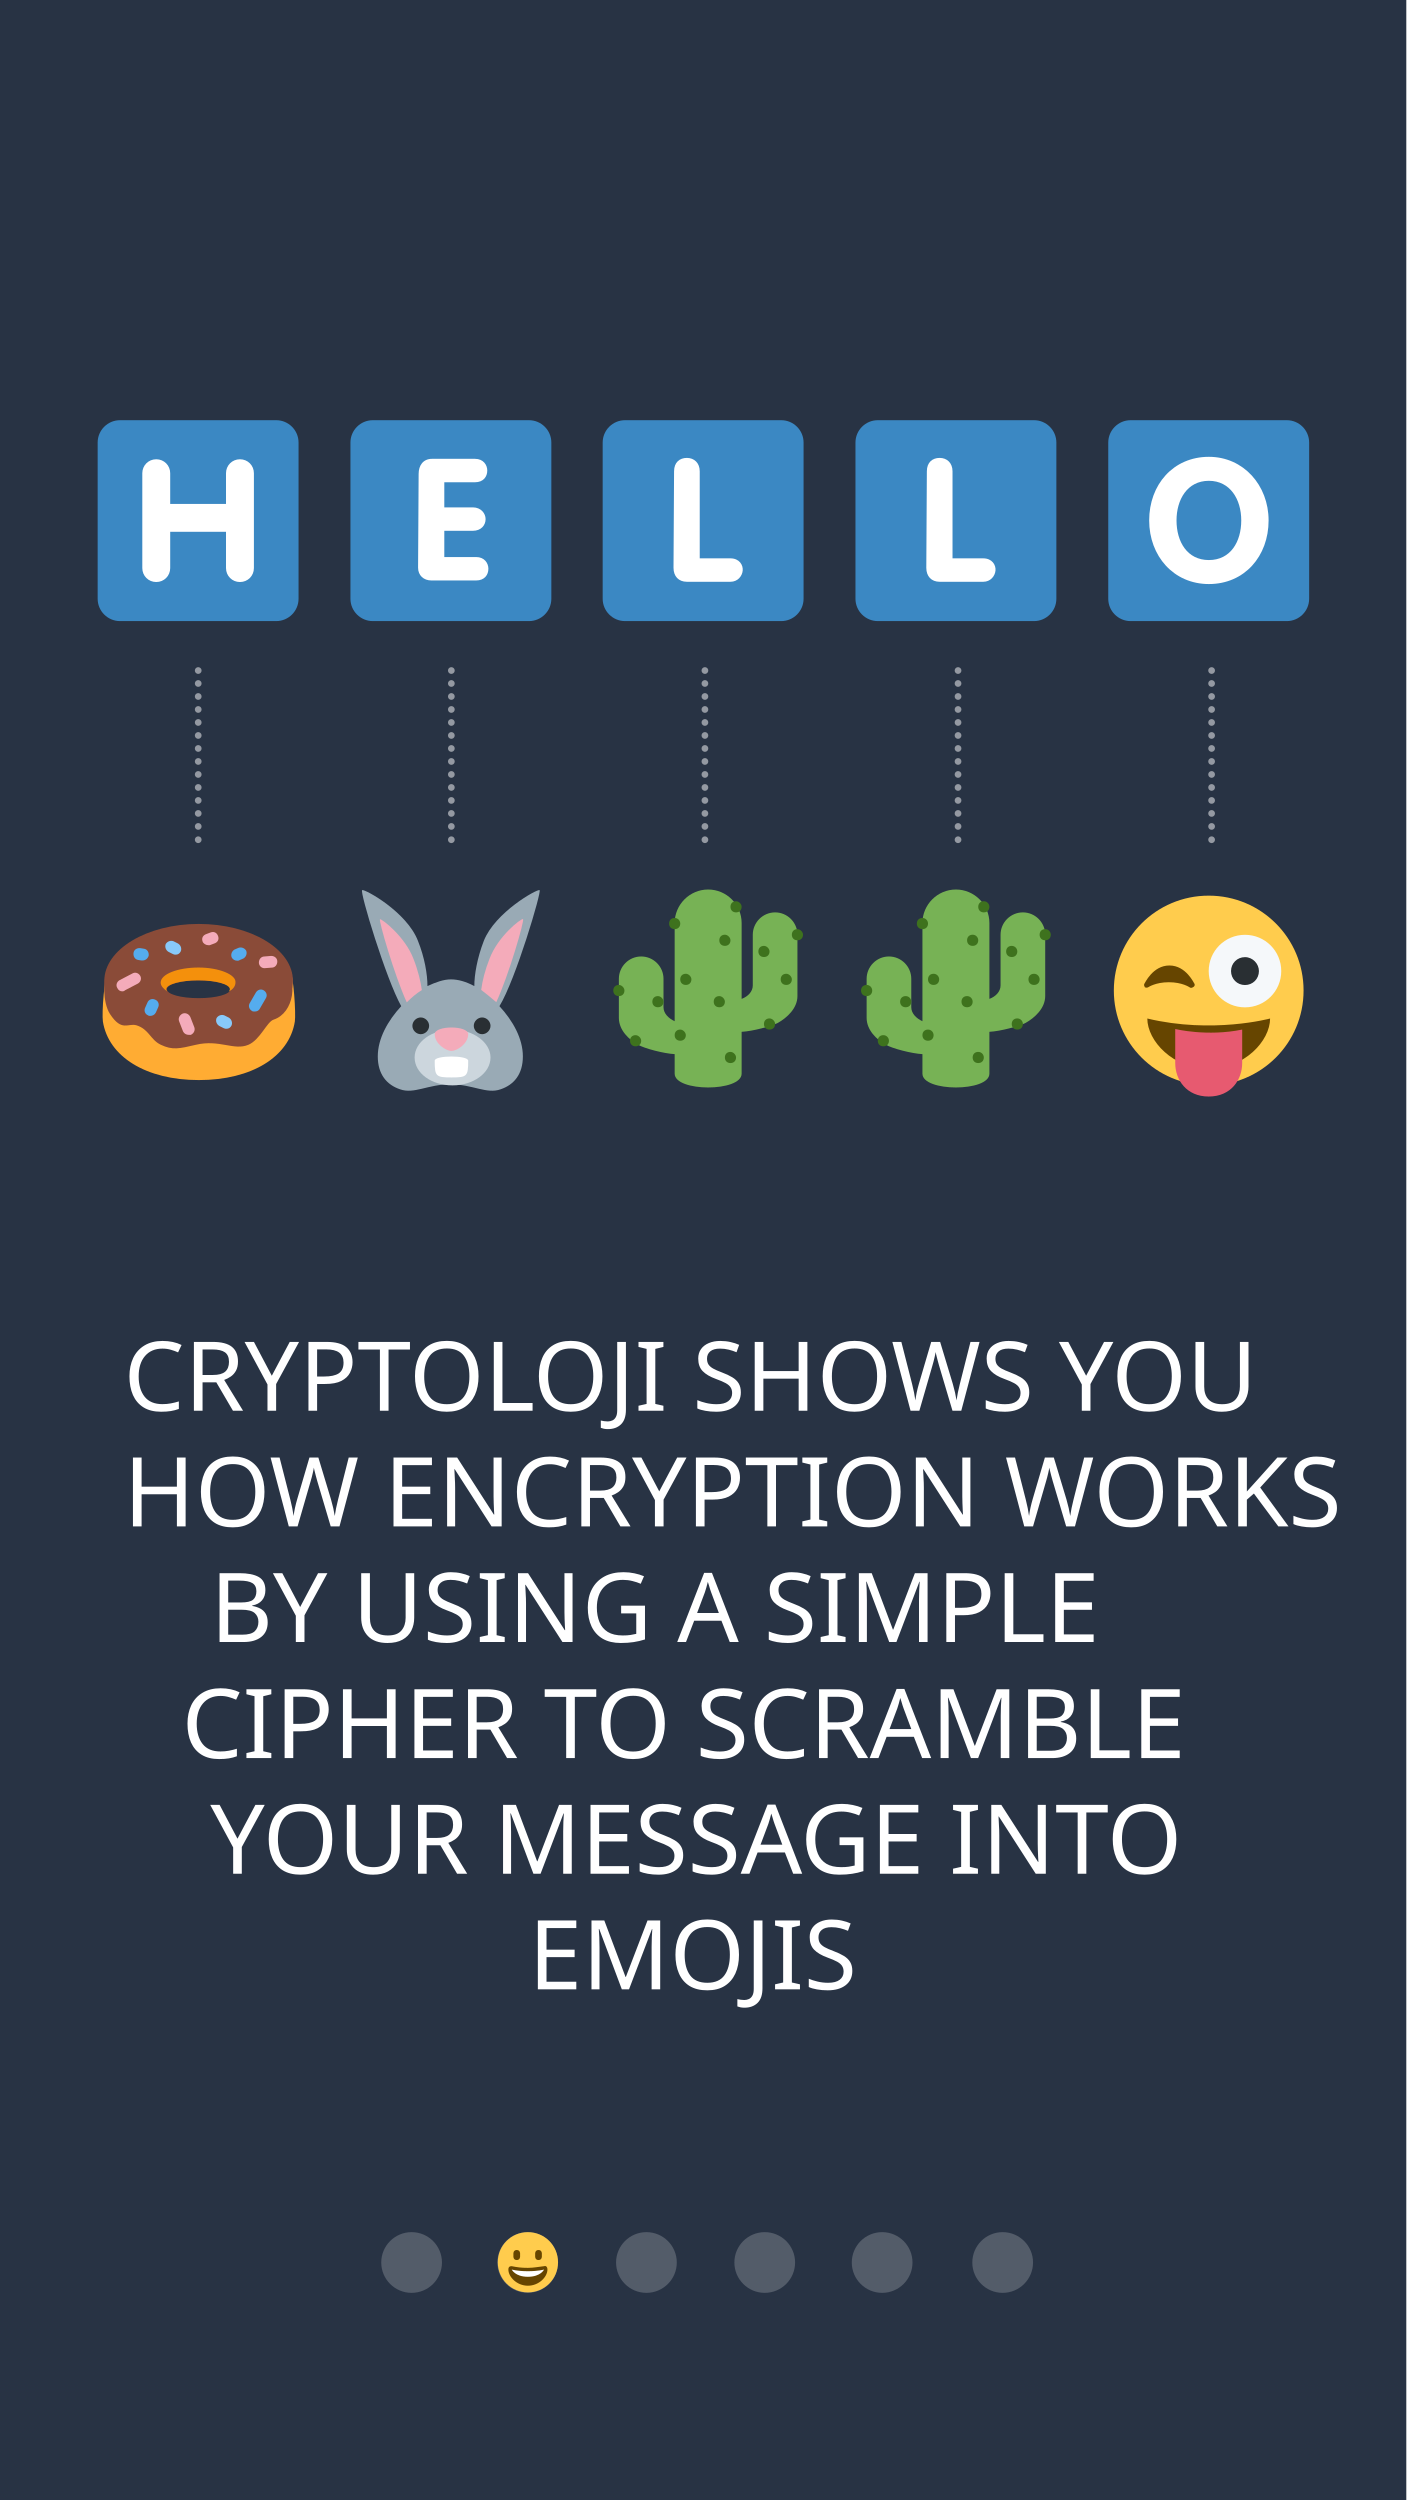
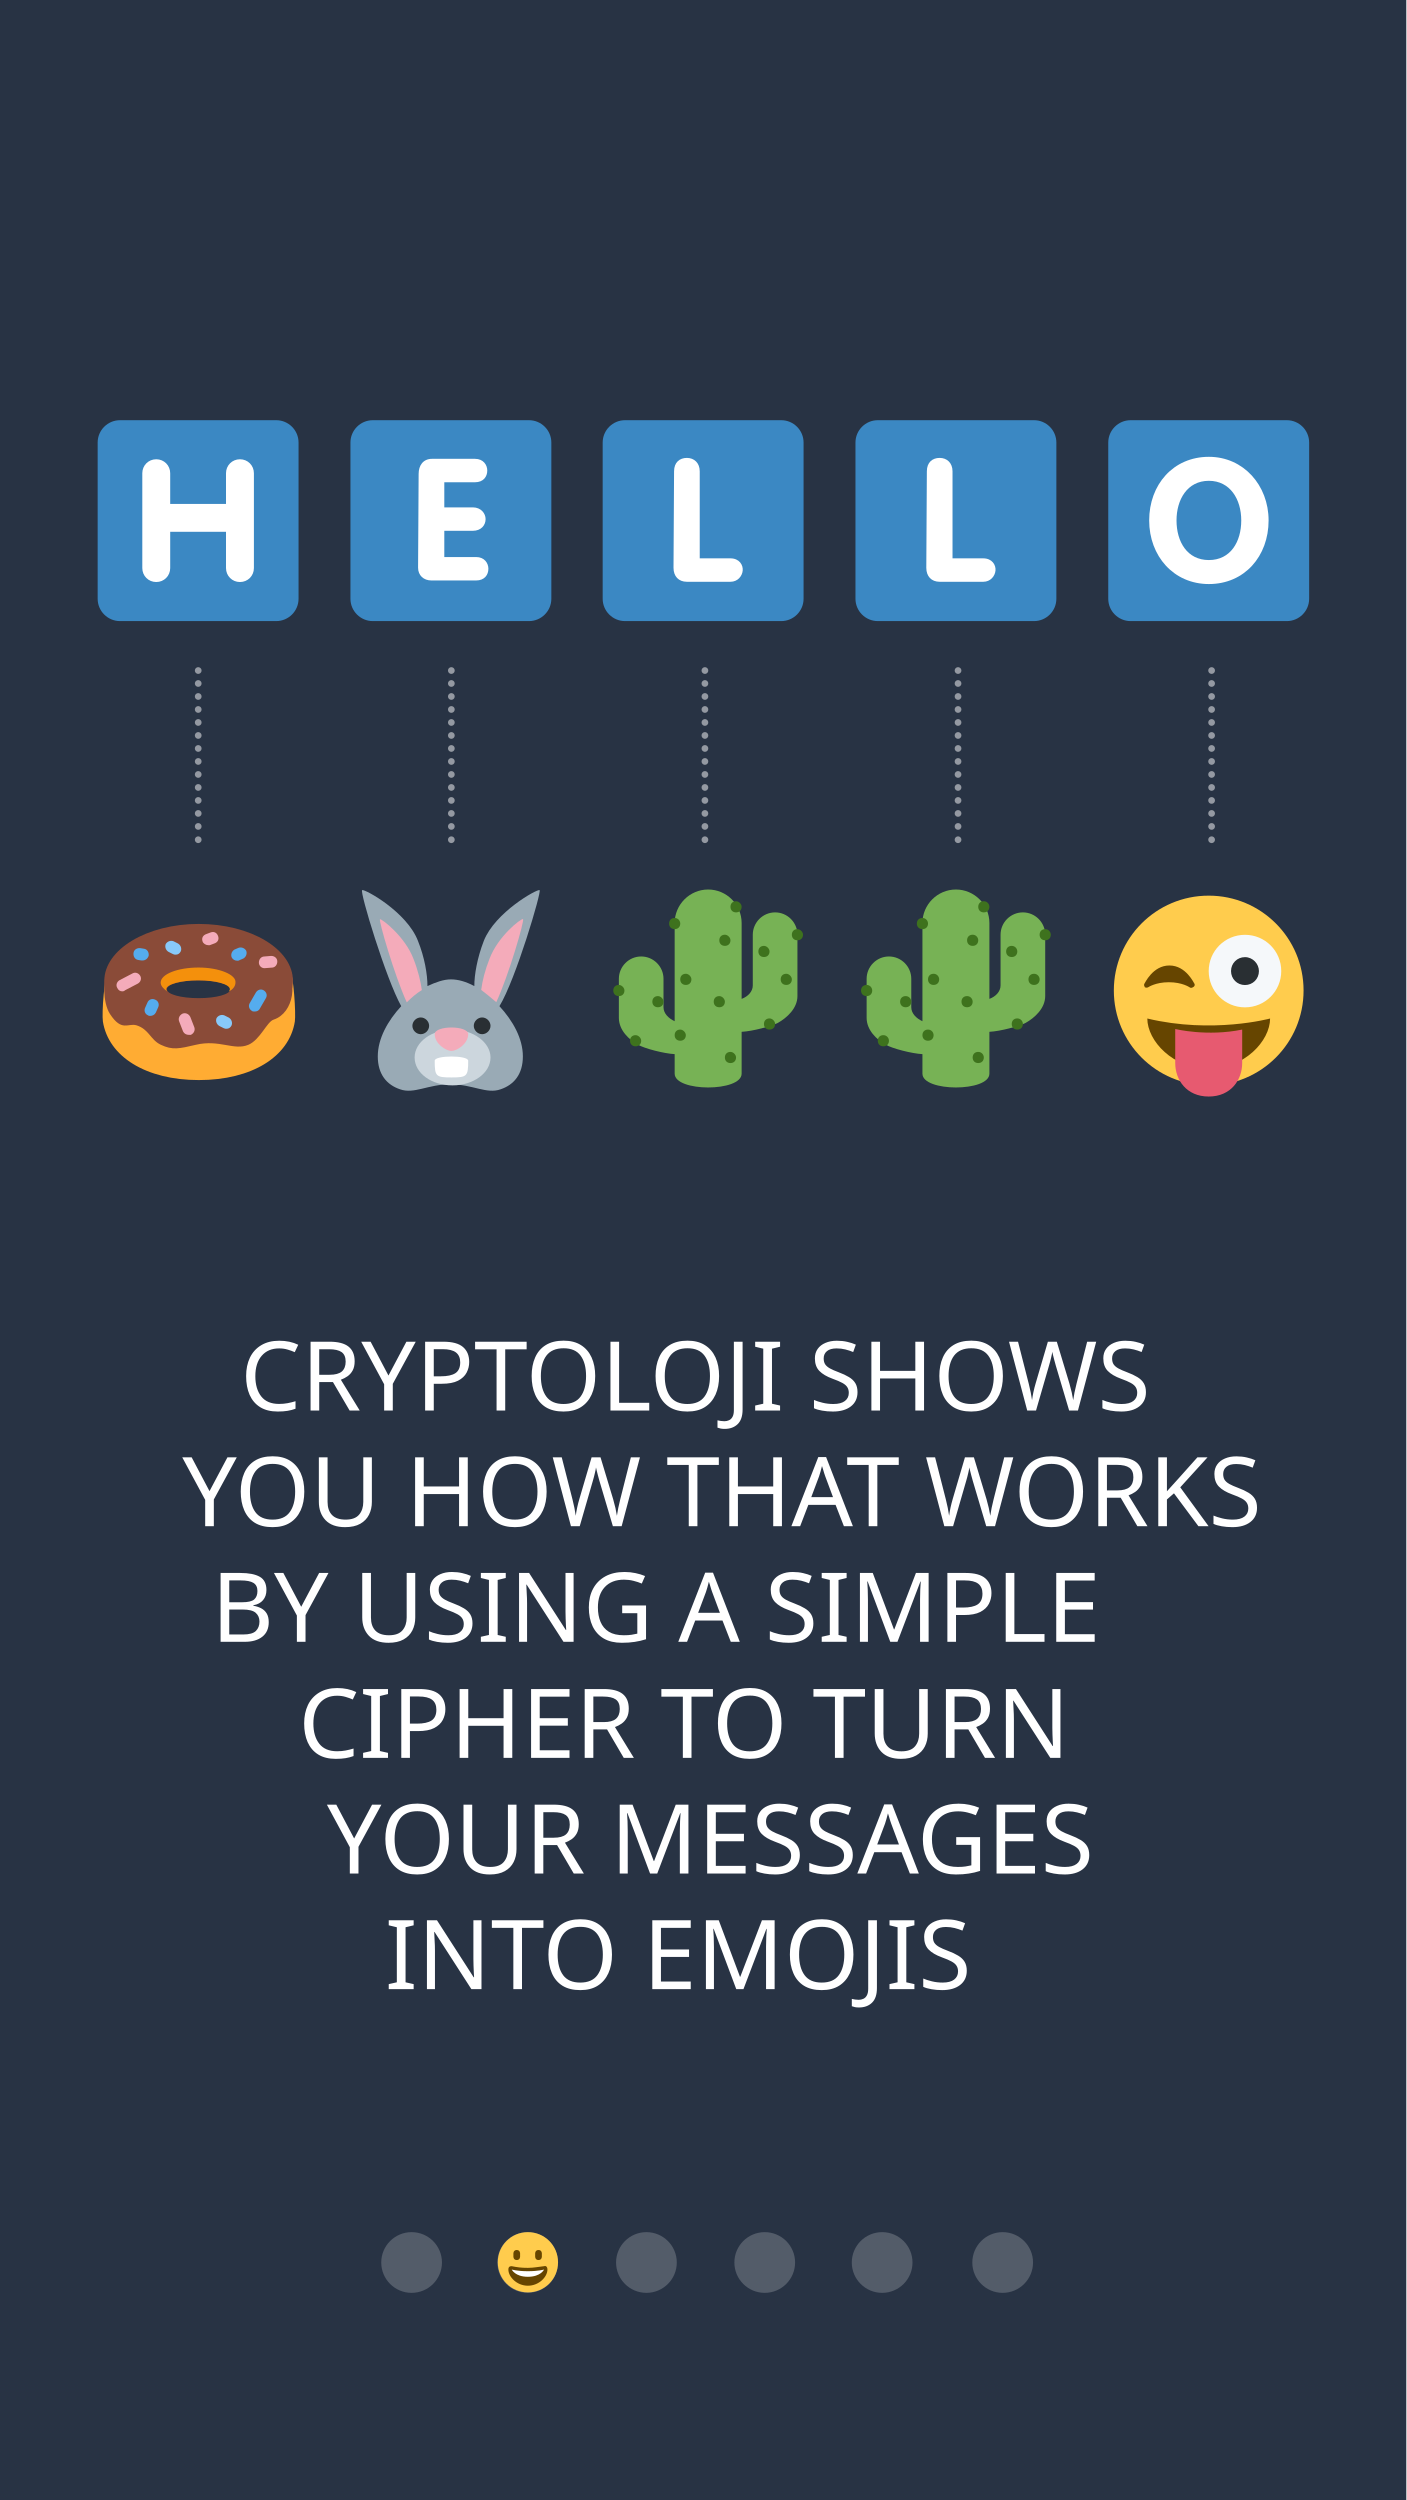
<svg xmlns="http://www.w3.org/2000/svg" version="1.1" id="Layer_1" x="0px" y="0px" viewBox="0 0 315 560" enable-background="new 0 0 315 560" xml:space="preserve">
  <polyline fill="#283344" points="0,560 0,0 315,0 315,560 " />
  <rect x="13.6" y="299.7" fill="none" width="287.4" height="162" />
-   <text transform="matrix(1 0 0 1 27.6878 316.0111)">
-     <tspan x="0" y="0" fill="#FFFFFF" font-family="'FiraMono-Medium'" font-size="21.6">CRYPTOLOJI SHOWS YOU </tspan>
-     <tspan x="0" y="25.9" fill="#FFFFFF" font-family="'FiraMono-Medium'" font-size="21.6">HOW ENCRYPTION WORKS </tspan>
-     <tspan x="19.4" y="51.8" fill="#FFFFFF" font-family="'FiraMono-Medium'" font-size="21.6">BY USING A SIMPLE </tspan>
-     <tspan x="13" y="77.8" fill="#FFFFFF" font-family="'FiraMono-Medium'" font-size="21.6">CIPHER TO SCRAMBLE </tspan>
-     <tspan x="19.4" y="103.7" fill="#FFFFFF" font-family="'FiraMono-Medium'" font-size="21.6">YOUR MESSAGE INTO </tspan>
-     <tspan x="90.7" y="129.6" fill="#FFFFFF" font-family="'FiraMono-Medium'" font-size="21.6">EMOJIS</tspan>
-   </text>
  <g id="back">
</g>
  <g id="notes">
</g>
  <g id="input">
</g>
  <g id="landing_pages">
</g>
  <g opacity="0.2">
    <circle fill="#FFFFFF" cx="118.2" cy="506.8" r="6.8" />
  </g>
  <g opacity="0.2">
    <circle fill="#FFFFFF" cx="92.2" cy="506.8" r="6.8" />
  </g>
  <g opacity="0.2">
    <circle fill="#FFFFFF" cx="144.8" cy="506.8" r="6.8" />
  </g>
  <g opacity="0.2">
    <circle fill="#FFFFFF" cx="171.3" cy="506.8" r="6.8" />
  </g>
  <g opacity="0.2">
    <circle fill="#FFFFFF" cx="197.6" cy="506.8" r="6.8" />
  </g>
  <g opacity="0.2">
    <circle fill="#FFFFFF" cx="224.6" cy="506.8" r="6.8" />
  </g>
  <g id="g10_110_" transform="matrix(1.25,0,0,-1.25,0,47.5)">
    <g id="g12_128_">
      <g id="g14_127_">
        <g id="g20_119_" transform="translate(36,19)">
-           <path id="path22_119_" fill="#FFCC4D" d="M64-386.4c0-3-2.4-5.4-5.4-5.4c-3,0-5.4,2.4-5.4,5.4s2.4,5.4,5.4,5.4      C61.6-381,64-383.4,64-386.4" />
+           <path id="path22_119_" fill="#FFCC4D" d="M64-386.4c0-3-2.4-5.4-5.4-5.4s-5.4,2.4-5.4,5.4s2.4,5.4,5.4,5.4S64-383.4,64-386.4" />
        </g>
        <g id="g24_109_" transform="translate(19,16)">
-           <path id="path26_109_" fill="#664500" d="M75.6-384.4c-1.2,0-1.9,0.1-2.9,0.3c-0.2,0-0.6,0-0.6-0.6c0-1.3,1.5-2.9,3.5-2.9      c2,0,3.5,1.6,3.5,2.9c0,0.6-0.4,0.7-0.6,0.6C77.5-384.2,76.7-384.4,75.6-384.4" />
+           <path id="path26_109_" fill="#664500" d="M75.6-384.4c-1.2,0-1.9,0.1-2.9,0.3c-0.2,0-0.6,0-0.6-0.6c0-1.3,1.5-2.9,3.5-2.9      s3.5,1.6,3.5,2.9c0,0.6-0.4,0.7-0.6,0.6C77.5-384.2,76.7-384.4,75.6-384.4" />
        </g>
        <g id="g28_79_" transform="translate(11,24)">
          <path id="path30_70_" fill="#664500" d="M81-389.8c0,0,0,0.6,0.6,0.6s0.6-0.6,0.6-0.6v-0.6c0,0,0-0.6-0.6-0.6s-0.6,0.6-0.6,0.6      V-389.8z" />
        </g>
        <g id="g32_56_" transform="translate(23,24)">
          <path id="path34_55_" fill="#664500" d="M72.9-389.8c0,0,0,0.6,0.6,0.6s0.6-0.6,0.6-0.6v-0.6c0,0,0-0.6-0.6-0.6      s-0.6,0.6-0.6,0.6V-389.8z" />
        </g>
        <g id="g36_50_" transform="translate(10,15)">
-           <path id="path38_50_" fill="#FFFFFF" d="M81.7-383.7c0,0,1-0.3,2.9-0.3c1.9,0,2.9,0.3,2.9,0.3s-0.6-1.3-2.9-1.3      S81.7-383.7,81.7-383.7" />
+           <path id="path38_50_" fill="#FFFFFF" d="M81.7-383.7c0,0,1-0.3,2.9-0.3s2.9,0.3,2.9,0.3s-0.6-1.3-2.9-1.3S81.7-383.7,81.7-383.7      " />
        </g>
      </g>
    </g>
  </g>
  <g>
    <g id="g10_119_" transform="matrix(1.25,0,0,-1.25,0,47.5)">
      <g id="g12_137_">
        <g>
          <g>
            <g>
              <g id="g14_137_">
                <g id="g20_129_" transform="translate(37,5)">
                  <path id="path22_129_" fill="#3B88C3" d="M61.8-74.3c0-2.2-1.8-4-4-4h-28c-2.2,0-4,1.8-4,4v28c0,2.2,1.8,4,4,4h28          c2.2,0,4-1.8,4-4V-74.3z" />
                </g>
                <g id="g24_119_" transform="translate(13.2192,27.3789)">
                  <path id="path26_119_" fill="#FFFFFF" d="M61.8-74.3c0,1.5,0.8,2.7,2.4,2.7h7.7c1.5,0,2.2-1.1,2.2-2.1          c0-1.1-0.7-2.1-2.2-2.1h-5.5v-4.5h5.1c1.5,0,2.3-1.1,2.3-2.1c0-1.1-0.8-2.1-2.3-2.1h-5.1v-4.7h5.7c1.5,0,2.2-1.1,2.2-2.1          c0-1.1-0.7-2.1-2.2-2.1h-8c-1.4,0-2.4,0.9-2.4,2.3L61.8-74.3L61.8-74.3L61.8-74.3z" />
                </g>
              </g>
            </g>
          </g>
        </g>
      </g>
    </g>
  </g>
  <g>
    <g id="g10_118_" transform="matrix(1.25,0,0,-1.25,0,47.5)">
      <g id="g12_136_">
        <g>
          <g>
            <g>
              <g id="g14_136_">
                <g id="g20_128_" transform="translate(37,5)">
                  <path id="path22_128_" fill="#3B88C3" d="M16.5-74.3c0-2.2-1.8-4-4-4h-28c-2.2,0-4,1.8-4,4v28c0,2.2,1.8,4,4,4h28          c2.2,0,4-1.8,4-4V-74.3z" />
                </g>
                <g id="g24_118_" transform="translate(26.5,30)">
                  <path id="path26_118_" fill="#FFFFFF" d="M16.5-74.3c-1.4,0-2.5-1.1-2.5-2.5v-5.5H4v5.5c0,1.4-1.1,2.5-2.5,2.5          S-1-75.4-1-76.8v-17c0-1.4,1.1-2.5,2.5-2.5S4-95.2,4-93.8v6.5h10v-6.5c0-1.4,1.1-2.5,2.5-2.5s2.5,1.1,2.5,2.5v17          C19-75.4,17.9-74.3,16.5-74.3" />
                </g>
              </g>
            </g>
          </g>
        </g>
      </g>
    </g>
  </g>
  <g>
    <g id="g10_117_" transform="matrix(1.25,0,0,-1.25,0,47.5)">
      <g id="g12_135_">
        <g>
          <g>
            <g>
              <g id="g14_135_">
                <g id="g20_127_" transform="translate(37,5)">
                  <path id="path22_127_" fill="#3B88C3" d="M107-74.3c0-2.2-1.8-4-4-4H75c-2.2,0-4,1.8-4,4v28c0,2.2,1.8,4,4,4h28          c2.2,0,4-1.8,4-4V-74.3z" />
                </g>
                <g id="g24_117_" transform="translate(13.7925,27.8438)">
-                   <path id="path26_117_" fill="#FFFFFF" d="M107-74.3c0,1.6,1,2.4,2.3,2.4c1.3,0,2.3-0.9,2.3-2.4v-15.6h5.5          c1.6,0,2.3-1.2,2.2-2.2c-0.1-1-0.9-2-2.2-2h-7.8c-1.5,0-2.4,1-2.4,2.5L107-74.3L107-74.3z" />
+                   <path id="path26_117_" fill="#FFFFFF" d="M107-74.3c0,1.6,1,2.4,2.3,2.4s2.3-0.9,2.3-2.4v-15.6h5.5c1.6,0,2.3-1.2,2.2-2.2          c-0.1-1-0.9-2-2.2-2h-7.8c-1.5,0-2.4,1-2.4,2.5L107-74.3L107-74.3z" />
                </g>
              </g>
            </g>
          </g>
        </g>
      </g>
    </g>
  </g>
  <g>
    <g id="g10_116_" transform="matrix(1.25,0,0,-1.25,0,47.5)">
      <g id="g12_134_">
        <g>
          <g>
            <g>
              <g id="g14_134_">
                <g id="g20_126_" transform="translate(37,5)">
                  <path id="path22_126_" fill="#3B88C3" d="M152.3-74.3c0-2.2-1.8-4-4-4h-28c-2.2,0-4,1.8-4,4v28c0,2.2,1.8,4,4,4h28          c2.2,0,4-1.8,4-4V-74.3z" />
                </g>
                <g id="g24_116_" transform="translate(13.7925,27.8438)">
-                   <path id="path26_116_" fill="#FFFFFF" d="M152.3-74.3c0,1.6,1,2.4,2.3,2.4c1.3,0,2.3-0.9,2.3-2.4v-15.6h5.5          c1.6,0,2.3-1.2,2.2-2.2c-0.1-1-0.9-2-2.2-2h-7.8c-1.5,0-2.4,1-2.4,2.5L152.3-74.3L152.3-74.3z" />
+                   <path id="path26_116_" fill="#FFFFFF" d="M152.3-74.3c0,1.6,1,2.4,2.3,2.4s2.3-0.9,2.3-2.4v-15.6h5.5c1.6,0,2.3-1.2,2.2-2.2          s-0.9-2-2.2-2h-7.8c-1.5,0-2.4,1-2.4,2.5L152.3-74.3L152.3-74.3z" />
                </g>
              </g>
            </g>
          </g>
        </g>
      </g>
    </g>
  </g>
  <g>
    <g id="g10_1_" transform="matrix(1.25,0,0,-1.25,0,47.5)">
      <g id="g12_1_">
        <g>
          <g>
            <g>
              <g id="g14_1_">
                <g id="g20_1_" transform="translate(37,5)">
                  <path id="path22_1_" fill="#3B88C3" d="M197.6-74.3c0-2.2-1.8-4-4-4h-28c-2.2,0-4,1.8-4,4v28c0,2.2,1.8,4,4,4h28          c2.2,0,4-1.8,4-4V-74.3z" />
                </g>
                <g id="g24_1_" transform="translate(24.832,19.0381)">
                  <path id="path26_1_" fill="#FFFFFF" d="M197.6-74.3c0,3.8-2,7.1-5.8,7.1c-3.9,0-5.8-3.4-5.8-7.1c0-3.8,1.9-7.1,5.8-7.1          C195.7-81.4,197.6-78.1,197.6-74.3 M181.1-74.3c0,6.4,4.3,11.4,10.7,11.4c6.2,0,10.7-5.1,10.7-11.4          c0-6.4-4.3-11.4-10.7-11.4C185.5-85.7,181.1-80.7,181.1-74.3" />
                </g>
              </g>
            </g>
          </g>
        </g>
      </g>
    </g>
  </g>
  <g opacity="0.5">
    <g>
      <line fill="none" stroke="#FFFFFF" stroke-width="1.5" stroke-linecap="round" stroke-miterlimit="10" x1="44.4" y1="150.2" x2="44.4" y2="150.2" />
      <line fill="none" stroke="#FFFFFF" stroke-width="1.5" stroke-linecap="round" stroke-miterlimit="10" stroke-dasharray="0,2.911" x1="44.4" y1="153.1" x2="44.4" y2="186.6" />
      <line fill="none" stroke="#FFFFFF" stroke-width="1.5" stroke-linecap="round" stroke-miterlimit="10" x1="44.4" y1="188.1" x2="44.4" y2="188.1" />
    </g>
  </g>
  <g opacity="0.5">
    <g>
      <line fill="none" stroke="#FFFFFF" stroke-width="1.5" stroke-linecap="round" stroke-miterlimit="10" x1="101.1" y1="150.2" x2="101.1" y2="150.2" />
      <line fill="none" stroke="#FFFFFF" stroke-width="1.5" stroke-linecap="round" stroke-miterlimit="10" stroke-dasharray="0,2.911" x1="101.1" y1="153.1" x2="101.1" y2="186.6" />
      <line fill="none" stroke="#FFFFFF" stroke-width="1.5" stroke-linecap="round" stroke-miterlimit="10" x1="101.1" y1="188.1" x2="101.1" y2="188.1" />
    </g>
  </g>
  <g opacity="0.5">
    <g>
      <line fill="none" stroke="#FFFFFF" stroke-width="1.5" stroke-linecap="round" stroke-miterlimit="10" x1="157.9" y1="150.2" x2="157.9" y2="150.2" />
      <line fill="none" stroke="#FFFFFF" stroke-width="1.5" stroke-linecap="round" stroke-miterlimit="10" stroke-dasharray="0,2.911" x1="157.9" y1="153.1" x2="157.9" y2="186.6" />
      <line fill="none" stroke="#FFFFFF" stroke-width="1.5" stroke-linecap="round" stroke-miterlimit="10" x1="157.9" y1="188.1" x2="157.9" y2="188.1" />
    </g>
  </g>
  <g opacity="0.5">
    <g>
      <line fill="none" stroke="#FFFFFF" stroke-width="1.5" stroke-linecap="round" stroke-miterlimit="10" x1="214.6" y1="150.2" x2="214.6" y2="150.2" />
      <line fill="none" stroke="#FFFFFF" stroke-width="1.5" stroke-linecap="round" stroke-miterlimit="10" stroke-dasharray="0,2.911" x1="214.6" y1="153.1" x2="214.6" y2="186.6" />
      <line fill="none" stroke="#FFFFFF" stroke-width="1.5" stroke-linecap="round" stroke-miterlimit="10" x1="214.6" y1="188.1" x2="214.6" y2="188.1" />
    </g>
  </g>
  <g opacity="0.5">
    <g>
      <line fill="none" stroke="#FFFFFF" stroke-width="1.5" stroke-linecap="round" stroke-miterlimit="10" x1="271.4" y1="150.2" x2="271.4" y2="150.2" />
      <line fill="none" stroke="#FFFFFF" stroke-width="1.5" stroke-linecap="round" stroke-miterlimit="10" stroke-dasharray="0,2.911" x1="271.4" y1="153.1" x2="271.4" y2="186.6" />
      <line fill="none" stroke="#FFFFFF" stroke-width="1.5" stroke-linecap="round" stroke-miterlimit="10" x1="271.4" y1="188.1" x2="271.4" y2="188.1" />
    </g>
  </g>
  <g id="g10_121_" transform="matrix(1.25,0,0,-1.25,0,47.5)">
    <g id="g12_139_">
      <g>
        <g>
          <g>
            <g id="g14_139_">
              <g id="g20_131_" transform="translate(36.3369,13.4512)">
                <path id="path22_131_" fill="#FFAC33" d="M16.5-158.5c-1-6.3-7.7-10.5-17.2-10.5s-16.2,4.2-17.2,10.5         c-0.2,1.5,0.2,8.1,1.1,9.4c2.6,3.7,3.5-10.4,16.2-10.4c13.8,0,13.6,14,16.2,10.4C16.3-150.4,16.7-157.1,16.5-158.5" />
              </g>
              <g id="g24_121_" transform="translate(19.0923,17.6309)">
-                 <path id="path26_121_" fill="#8A4B38" d="M16.5-158.5c-3.2,0-5.7,0.7-5.7,1.6c0,0.9,2.6,1.6,5.7,1.6c3.2,0,5.7-0.7,5.7-1.6         C22.2-157.8,19.7-158.5,16.5-158.5 M16.5-145.2c-9.3,0-16.9-4.6-16.9-10.2c0-5.7,7.6-10.2,16.9-10.2s16.9,4.6,16.9,10.2         C33.4-149.7,25.8-145.2,16.5-145.2" />
+                 <path id="path26_121_" fill="#8A4B38" d="M16.5-158.5c-3.2,0-5.7,0.7-5.7,1.6c0,0.9,2.6,1.6,5.7,1.6c3.2,0,5.7-0.7,5.7-1.6         S19.7-158.5,16.5-158.5 M16.5-145.2c-9.3,0-16.9-4.6-16.9-10.2c0-5.7,7.6-10.2,16.9-10.2s16.9,4.6,16.9,10.2         C33.4-149.7,25.8-145.2,16.5-145.2" />
              </g>
              <g id="g28_3_" transform="translate(2.7197,22.3774)">
                <path id="path30_3_" fill="#8A4B38" d="M16.5-158.5c-0.7-1-0.9-5.5,0.5-7.6c2.1-3.2,3.2-1.6,4.7-2c2.3-0.7,2.5-2.6,4.4-3.5         c2.1-1,3.3-0.7,6.3,0c4.2,1,6.8-1.1,9.4,0c2.1,0.9,3.3,4.1,4.5,4.5c3.7,1.2,4.5,7.1,1.7,9.5c-0.9-1.8-5.1-8.4-7.9-8.7         c-2.7-0.3-11-1-14.5,0.8s-7,4-7.4,4.6C17.7-160.3,16.5-158.5,16.5-158.5" />
              </g>
              <g id="g32_1_" transform="translate(19.0923,23.1177)">
                <path id="path34_1_" fill="#F4900C" d="M16.5-158.5c-3.8,0-6.8-1.2-6.8-2.7c0-0.6,0.5-1.1,1.2-1.6c-0.1,0.1-0.2,0.3-0.2,0.4         c0,0.9,2.6,1.6,5.7,1.6c3.2,0,5.7-0.7,5.7-1.6c0-0.1-0.1-0.3-0.2-0.4c0.8,0.4,1.2,1,1.2,1.6         C23.3-159.8,20.2-158.5,16.5-158.5" />
              </g>
              <g id="g36_1_" transform="translate(5.4199,18.8496)">
-                 <path id="path38_1_" fill="#F4ABBA" d="M16.5-158.5c-0.4,0-0.7,0.2-0.9,0.6c-0.3,0.5-0.1,1.1,0.4,1.4l2.3,1.2         c0.5,0.3,1.1,0.1,1.4-0.4c0.3-0.5,0.1-1.1-0.4-1.4l-2.3-1.2C16.8-158.5,16.6-158.5,16.5-158.5" />
+                 <path id="path38_1_" fill="#F4ABBA" d="M16.5-158.5c-0.4,0-0.7,0.2-0.9,0.6c-0.3,0.5-0.1,1.1,0.4,1.4l2.3,1.2         c0.5,0.3,1.1,0.1,1.4-0.4s0.1-1.1-0.4-1.4l-2.3-1.2C16.8-158.5,16.6-158.5,16.5-158.5" />
              </g>
              <g id="g40_7_" transform="translate(17.3071,11.0557)">
                <path id="path42_7_" fill="#F4ABBA" d="M16.5-158.5c-0.4,0-0.8,0.2-1,0.6l-0.7,1.8c-0.2,0.5,0,1.1,0.6,1.4         c0.5,0.2,1.1,0,1.4-0.6l0.7-1.8c0.2-0.5,0-1.1-0.6-1.4C16.8-158.5,16.6-158.5,16.5-158.5" />
              </g>
              <g id="g44_7_" transform="translate(29.1514,15.2363)">
-                 <path id="path46_7_" fill="#55ACEE" d="M16.5-158.5c-0.2,0-0.4,0-0.5,0.1c-0.5,0.3-0.7,0.9-0.4,1.4l1.1,1.9         c0.3,0.5,0.9,0.7,1.4,0.4c0.5-0.3,0.7-0.9,0.4-1.4l-1.1-1.9C17.2-158.4,16.8-158.5,16.5-158.5" />
+                 <path id="path46_7_" fill="#55ACEE" d="M16.5-158.5c-0.2,0-0.4,0-0.5,0.1c-0.5,0.3-0.7,0.9-0.4,1.4l1.1,1.9         c0.3,0.5,0.9,0.7,1.4,0.4s0.7-0.9,0.4-1.4l-1.1-1.9C17.2-158.4,16.8-158.5,16.5-158.5" />
              </g>
              <g id="g48_7_" transform="translate(30.8926,23)">
                <path id="path50_7_" fill="#F4ABBA" d="M16.5-158.5c-0.6,0-1,0.5-1,1c0,0.6,0.4,1.1,1,1.1l1.2,0.1c0.6,0,1.1-0.4,1.1-1         s-0.4-1.1-1-1.1L16.5-158.5L16.5-158.5z" />
              </g>
              <g id="g52_7_" transform="translate(20.792,27.1235)">
                <path id="path54_7_" fill="#F4ABBA" d="M16.5-158.5c-0.4,0-0.9,0.3-1,0.7c-0.2,0.6,0.1,1.1,0.7,1.3l0.8,0.3         c0.6,0.2,1.1-0.1,1.3-0.7c0.2-0.6-0.1-1.1-0.7-1.3l-0.8-0.3C16.7-158.5,16.6-158.5,16.5-158.5" />
              </g>
              <g id="g56_6_" transform="translate(14.9976,25.4258)">
                <path id="path58_6_" fill="#88C9F9" d="M16.5-158.5c-0.2,0-0.3,0-0.5,0.1l-0.8,0.4c-0.5,0.3-0.7,0.9-0.5,1.4         c0.3,0.5,0.9,0.7,1.4,0.5l0.8-0.4c0.5-0.3,0.7-0.9,0.5-1.4C17.2-158.3,16.9-158.5,16.5-158.5" />
              </g>
              <g id="g60_17_" transform="translate(24.0996,12.1465)">
                <path id="path62_7_" fill="#88C9F9" d="M16.5-158.5c-0.2,0-0.3,0-0.5,0.1l-0.8,0.4c-0.5,0.3-0.7,0.9-0.5,1.4         c0.3,0.5,0.9,0.7,1.4,0.5l0.8-0.4c0.5-0.3,0.7-0.9,0.5-1.4C17.2-158.3,16.9-158.5,16.5-158.5" />
              </g>
              <g id="g64_9_" transform="translate(10.4263,14.4521)">
                <path id="path66_9_" fill="#55ACEE" d="M16.5-158.5c-0.1,0-0.3,0-0.4,0.1c-0.5,0.2-0.8,0.8-0.5,1.4l0.4,0.9         c0.2,0.5,0.8,0.8,1.4,0.5c0.5-0.2,0.8-0.8,0.5-1.4l-0.4-0.9C17.3-158.3,16.9-158.5,16.5-158.5" />
              </g>
              <g id="g68_9_" transform="translate(26.0176,24.3369)">
                <path id="path70_9_" fill="#55ACEE" d="M16.5-158.5c-0.4,0-0.8,0.2-1,0.6c-0.2,0.5,0,1.1,0.5,1.4l0.7,0.3         c0.5,0.2,1.1,0,1.4-0.5c0.2-0.5,0-1.1-0.5-1.4l-0.7-0.3C16.8-158.5,16.6-158.5,16.5-158.5" />
              </g>
              <g id="g72_9_" transform="translate(9.0347,24.3804)">
                <path id="path74_9_" fill="#55ACEE" d="M16.5-158.5c-0.1,0-0.2,0-0.2,0l-0.6,0.1c-0.6,0.1-0.9,0.7-0.8,1.3s0.7,0.9,1.3,0.8         l0.6-0.1c0.6-0.1,0.9-0.7,0.8-1.3C17.4-158.2,17-158.5,16.5-158.5" />
              </g>
            </g>
          </g>
        </g>
      </g>
    </g>
  </g>
  <g id="g10_60_" transform="matrix(1.25,0,0,-1.25,0,47.5)">
    <g id="g12_82_">
      <g>
        <g>
          <g>
            <g id="g14_83_">
              <g id="g20_73_" transform="translate(31,33)">
-                 <path id="path22_73_" fill="#77B255" d="M107.9-158.5c-2.2,0-4-1.8-4-4v-9.1c0-1.1-0.9-2-2-2.4v13.6c0,3.3-2.7,6-6,6         c-3.3,0-6-2.7-6-6V-178c-1.1,0.5-2,1.4-2,2.5v5.1c0,2.2-1.8,4-4,4c-2.2,0-4-1.8-4-4v-7c0-2.2,1.8-3.9,3.4-4.8         c1.2-0.7,4.7-1.6,6.6-1.7v-3.5c0-3.3,12-3.3,12,0v7.5c2,0.1,5.3,1,6.5,1.6c1.6,0.9,3.5,2.6,3.5,4.8v11         C111.9-160.3,110.1-158.5,107.9-158.5" />
+                 <path id="path22_73_" fill="#77B255" d="M107.9-158.5c-2.2,0-4-1.8-4-4v-9.1c0-1.1-0.9-2-2-2.4v13.6c0,3.3-2.7,6-6,6         s-6-2.7-6-6V-178c-1.1,0.5-2,1.4-2,2.5v5.1c0,2.2-1.8,4-4,4s-4-1.8-4-4v-7c0-2.2,1.8-3.9,3.4-4.8c1.2-0.7,4.7-1.6,6.6-1.7         v-3.5c0-3.3,12-3.3,12,0v7.5c2,0.1,5.3,1,6.5,1.6c1.6,0.9,3.5,2.6,3.5,4.8v11C111.9-160.3,110.1-158.5,107.9-158.5" />
              </g>
              <g id="g24_60_" transform="translate(14,31)">
                <path id="path26_60_" fill="#3E721D" d="M107.9-158.5c0-0.6-0.4-1-1-1s-1,0.4-1,1s0.4,1,1,1S107.9-158,107.9-158.5" />
              </g>
              <g id="g28_70_" transform="translate(25,34)">
                <path id="path30_58_" fill="#3E721D" d="M107.9-158.5c0-0.6-0.4-1-1-1s-1,0.4-1,1s0.4,1,1,1         C107.4-157.5,107.9-158,107.9-158.5" />
              </g>
              <g id="g32_45_" transform="translate(23,28)">
                <path id="path34_44_" fill="#3E721D" d="M107.9-158.5c0-0.6-0.4-1-1-1s-1,0.4-1,1s0.4,1,1,1         C107.4-157.5,107.9-158,107.9-158.5" />
              </g>
              <g id="g36_40_" transform="translate(16,21)">
                <path id="path38_40_" fill="#3E721D" d="M107.9-158.5c0-0.6-0.4-1-1-1s-1,0.4-1,1s0.4,1,1,1         C107.4-157.5,107.9-158,107.9-158.5" />
              </g>
              <g id="g40_40_" transform="translate(22,17)">
                <path id="path42_39_" fill="#3E721D" d="M107.9-158.5c0-0.6-0.4-1-1-1s-1,0.4-1,1s0.4,1,1,1         C107.4-157.5,107.9-158,107.9-158.5" />
              </g>
              <g id="g44_29_" transform="translate(15,11)">
-                 <path id="path46_29_" fill="#3E721D" d="M107.9-158.5c0-0.6-0.4-1-1-1c-0.6,0-1,0.4-1,1s0.4,1,1,1         C107.4-157.5,107.9-158,107.9-158.5" />
+                 <path id="path46_29_" fill="#3E721D" d="M107.9-158.5c0-0.6-0.4-1-1-1s-1,0.4-1,1s0.4,1,1,1         C107.4-157.5,107.9-158,107.9-158.5" />
              </g>
              <g id="g48_25_" transform="translate(7,10)">
                <path id="path50_25_" fill="#3E721D" d="M107.9-158.5c0-0.6-0.4-1-1-1s-1,0.4-1,1s0.4,1,1,1         C107.4-157.5,107.9-158,107.9-158.5" />
              </g>
              <g id="g52_24_" transform="translate(11,17)">
                <path id="path54_23_" fill="#3E721D" d="M107.9-158.5c0-0.6-0.4-1-1-1s-1,0.4-1,1s0.4,1,1,1         C107.4-157.5,107.9-158,107.9-158.5" />
              </g>
              <g id="g56_18_" transform="translate(4,19)">
                <path id="path58_18_" fill="#3E721D" d="M107.9-158.5c0-0.6-0.4-1-1-1s-1,0.4-1,1s0.4,1,1,1         C107.4-157.5,107.9-158,107.9-158.5" />
              </g>
              <g id="g60_34_" transform="translate(36,29)">
                <path id="path62_22_" fill="#3E721D" d="M107.9-158.5c0-0.6-0.4-1-1-1s-1,0.4-1,1s0.4,1,1,1         C107.4-157.5,107.9-158,107.9-158.5" />
              </g>
              <g id="g64_17_" transform="translate(30,26)">
                <path id="path66_17_" fill="#3E721D" d="M107.9-158.5c0-0.6-0.4-1-1-1s-1,0.4-1,1s0.4,1,1,1         C107.4-157.5,107.9-158,107.9-158.5" />
              </g>
              <g id="g68_17_" transform="translate(34,21)">
                <path id="path70_17_" fill="#3E721D" d="M107.9-158.5c0-0.6-0.4-1-1-1s-1,0.4-1,1s0.4,1,1,1         C107.4-157.5,107.9-158,107.9-158.5" />
              </g>
              <g id="g72_8_" transform="translate(31,13)">
                <path id="path74_8_" fill="#3E721D" d="M107.9-158.5c0-0.6-0.4-1-1-1s-1,0.4-1,1s0.4,1,1,1         C107.4-157.5,107.9-158,107.9-158.5" />
              </g>
              <g id="g76_13_" transform="translate(24,7)">
                <path id="path78_13_" fill="#3E721D" d="M107.9-158.5c0-0.6-0.4-1-1-1s-1,0.4-1,1s0.4,1,1,1         C107.4-157.5,107.9-158,107.9-158.5" />
              </g>
            </g>
          </g>
        </g>
      </g>
    </g>
  </g>
  <g id="g10_123_" transform="matrix(1.25,0,0,-1.25,0,47.5)">
    <g id="g12_141_">
      <g>
        <g>
          <g>
            <g id="g14_141_">
              <g id="g20_133_" transform="translate(31,33)">
-                 <path id="path22_133_" fill="#77B255" d="M152.3-158.5c-2.2,0-4-1.8-4-4v-9.1c0-1.1-0.9-2-2-2.4v13.6c0,3.3-2.7,6-6,6         c-3.3,0-6-2.7-6-6V-178c-1.1,0.5-2,1.4-2,2.5v5.1c0,2.2-1.8,4-4,4c-2.2,0-4-1.8-4-4v-7c0-2.2,1.8-3.9,3.4-4.8         c1.2-0.7,4.7-1.6,6.6-1.7v-3.5c0-3.3,12-3.3,12,0v7.5c2,0.1,5.3,1,6.5,1.6c1.6,0.9,3.5,2.6,3.5,4.8v11         C156.3-160.3,154.5-158.5,152.3-158.5" />
+                 <path id="path22_133_" fill="#77B255" d="M152.3-158.5c-2.2,0-4-1.8-4-4v-9.1c0-1.1-0.9-2-2-2.4v13.6c0,3.3-2.7,6-6,6         s-6-2.7-6-6V-178c-1.1,0.5-2,1.4-2,2.5v5.1c0,2.2-1.8,4-4,4s-4-1.8-4-4v-7c0-2.2,1.8-3.9,3.4-4.8c1.2-0.7,4.7-1.6,6.6-1.7         v-3.5c0-3.3,12-3.3,12,0v7.5c2,0.1,5.3,1,6.5,1.6c1.6,0.9,3.5,2.6,3.5,4.8v11C156.3-160.3,154.5-158.5,152.3-158.5" />
              </g>
              <g id="g24_123_" transform="translate(14,31)">
-                 <path id="path26_123_" fill="#3E721D" d="M152.3-158.5c0-0.6-0.4-1-1-1c-0.6,0-1,0.4-1,1s0.4,1,1,1         C151.9-157.5,152.3-158,152.3-158.5" />
+                 <path id="path26_123_" fill="#3E721D" d="M152.3-158.5c0-0.6-0.4-1-1-1s-1,0.4-1,1s0.4,1,1,1         C151.9-157.5,152.3-158,152.3-158.5" />
              </g>
              <g id="g28_83_" transform="translate(25,34)">
                <path id="path30_74_" fill="#3E721D" d="M152.3-158.5c0-0.6-0.4-1-1-1s-1,0.4-1,1s0.4,1,1,1         C151.9-157.5,152.3-158,152.3-158.5" />
              </g>
              <g id="g32_7_" transform="translate(23,28)">
                <path id="path34_6_" fill="#3E721D" d="M152.3-158.5c0-0.6-0.4-1-1-1s-1,0.4-1,1s0.4,1,1,1         C151.9-157.5,152.3-158,152.3-158.5" />
              </g>
              <g id="g36_6_" transform="translate(16,21)">
                <path id="path38_6_" fill="#3E721D" d="M152.3-158.5c0-0.6-0.4-1-1-1s-1,0.4-1,1s0.4,1,1,1         C151.9-157.5,152.3-158,152.3-158.5" />
              </g>
              <g id="g40_49_" transform="translate(22,17)">
                <path id="path42_48_" fill="#3E721D" d="M152.3-158.5c0-0.6-0.4-1-1-1s-1,0.4-1,1s0.4,1,1,1         C151.9-157.5,152.3-158,152.3-158.5" />
              </g>
              <g id="g44_23_" transform="translate(15,11)">
                <path id="path46_23_" fill="#3E721D" d="M152.3-158.5c0-0.6-0.4-1-1-1s-1,0.4-1,1s0.4,1,1,1         C151.9-157.5,152.3-158,152.3-158.5" />
              </g>
              <g id="g48_30_" transform="translate(7,10)">
                <path id="path50_30_" fill="#3E721D" d="M152.3-158.5c0-0.6-0.4-1-1-1s-1,0.4-1,1s0.4,1,1,1         C151.9-157.5,152.3-158,152.3-158.5" />
              </g>
              <g id="g52_31_" transform="translate(11,17)">
                <path id="path54_30_" fill="#3E721D" d="M152.3-158.5c0-0.6-0.4-1-1-1s-1,0.4-1,1s0.4,1,1,1         C151.9-157.5,152.3-158,152.3-158.5" />
              </g>
              <g id="g56_22_" transform="translate(4,19)">
-                 <path id="path58_22_" fill="#3E721D" d="M152.3-158.5c0-0.6-0.4-1-1-1c-0.6,0-1,0.4-1,1s0.4,1,1,1         C151.9-157.5,152.3-158,152.3-158.5" />
+                 <path id="path58_22_" fill="#3E721D" d="M152.3-158.5c0-0.6-0.4-1-1-1s-1,0.4-1,1s0.4,1,1,1         C151.9-157.5,152.3-158,152.3-158.5" />
              </g>
              <g id="g60_38_" transform="translate(36,29)">
                <path id="path62_27_" fill="#3E721D" d="M152.3-158.5c0-0.6-0.4-1-1-1s-1,0.4-1,1s0.4,1,1,1         C151.9-157.5,152.3-158,152.3-158.5" />
              </g>
              <g id="g64_11_" transform="translate(30,26)">
                <path id="path66_11_" fill="#3E721D" d="M152.3-158.5c0-0.6-0.4-1-1-1s-1,0.4-1,1s0.4,1,1,1         C151.9-157.5,152.3-158,152.3-158.5" />
              </g>
              <g id="g68_11_" transform="translate(34,21)">
                <path id="path70_11_" fill="#3E721D" d="M152.3-158.5c0-0.6-0.4-1-1-1s-1,0.4-1,1s0.4,1,1,1         C151.9-157.5,152.3-158,152.3-158.5" />
              </g>
              <g id="g72_11_" transform="translate(31,13)">
                <path id="path74_11_" fill="#3E721D" d="M152.3-158.5c0-0.6-0.4-1-1-1s-1,0.4-1,1s0.4,1,1,1         C151.9-157.5,152.3-158,152.3-158.5" />
              </g>
              <g id="g76_8_" transform="translate(24,7)">
                <path id="path78_8_" fill="#3E721D" d="M152.3-158.5c0-0.6-0.4-1-1-1s-1,0.4-1,1s0.4,1,1,1         C151.9-157.5,152.3-158,152.3-158.5" />
              </g>
            </g>
          </g>
        </g>
      </g>
    </g>
  </g>
  <g id="g10_59_" transform="matrix(1.25,0,0,-1.25,0,47.5)">
    <g id="g12_81_">
      <g>
        <g>
          <g>
            <g id="g14_82_">
              <g id="g20_72_" transform="translate(34.7988,36.9946)">
-                 <path id="path22_72_" fill="#99AAB5" d="M61.9-158.5c-0.5,0.2-8-4-10-9.1c-1.2-3.1-1.7-6.1-1.7-8.1c-1.5,0.8-2.9,1.2-4.2,1.2         c-1.3,0-2.7-0.5-4.2-1.2c0,2.1-0.5,5.1-1.7,8.1c-2,5.2-9.5,9.3-10,9.1c-0.5-0.2,4.3-16,7-20.8c-2.4-2.6-4.2-5.8-4.2-9         c0-3.2,1.6-5.1,4-5.9c2.5-0.9,5,0.9,9,0.9s6.5-1.8,9-0.9c2.4,0.8,4,2.7,4,5.9c0,3.2-1.8,6.4-4.2,9         C57.6-174.6,62.3-158.7,61.9-158.5" />
+                 <path id="path22_72_" fill="#99AAB5" d="M61.9-158.5c-0.5,0.2-8-4-10-9.1c-1.2-3.1-1.7-6.1-1.7-8.1c-1.5,0.8-2.9,1.2-4.2,1.2         s-2.7-0.5-4.2-1.2c0,2.1-0.5,5.1-1.7,8.1c-2,5.2-9.5,9.3-10,9.1s4.3-16,7-20.8c-2.4-2.6-4.2-5.8-4.2-9s1.6-5.1,4-5.9         c2.5-0.9,5,0.9,9,0.9s6.5-1.8,9-0.9c2.4,0.8,4,2.7,4,5.9s-1.8,6.4-4.2,9C57.6-174.6,62.3-158.7,61.9-158.5" />
              </g>
              <g id="g24_59_" transform="translate(13.6919,19.0781)">
                <path id="path26_59_" fill="#F4ABBA" d="M61.9-158.5c-0.2,1.5-0.7,3.6-1.5,5.6c-1.5,4-5.7,7.2-6,7.1         c-0.3-0.1,2.6-10.1,4.8-14.9C60-159.9,60.9-159.1,61.9-158.5" />
              </g>
              <g id="g28_69_" transform="translate(27.0303,16.9063)">
                <path id="path30_57_" fill="#F4ABBA" d="M61.9-158.5c2.2,4.7,5.1,14.7,4.8,14.9c-0.4,0.1-4.5-3.1-6-7.1c-0.8-2-1.3-4-1.5-5.6         C60.1-157,61-157.7,61.9-158.5" />
              </g>
              <g id="g32_44_" transform="translate(26,7)">
                <path id="path34_43_" fill="#CCD6DD" d="M61.9-158.5c0-2.8-3.1-5-6.8-5c-3.8,0-6.8,2.2-6.8,5s3.1,5,6.8,5         S61.9-155.8,61.9-158.5" />
              </g>
              <g id="g36_39_" transform="translate(22,6.4219)">
                <path id="path38_39_" fill="#FFFFFF" d="M61.9-158.5c0-2.8-0.2-3-3-3s-3,0.2-3,3C55.9-157.5,61.9-157.5,61.9-158.5" />
              </g>
              <g id="g40_39_" transform="translate(15,12.6719)">
-                 <path id="path42_38_" fill="#292F33" d="M61.9-158.5c0-0.8-0.7-1.5-1.5-1.5c-0.8,0-1.5,0.7-1.5,1.5c0,0.8,0.7,1.5,1.5,1.5         C61.2-157,61.9-157.7,61.9-158.5" />
+                 <path id="path42_38_" fill="#292F33" d="M61.9-158.5c0-0.8-0.7-1.5-1.5-1.5s-1.5,0.7-1.5,1.5s0.7,1.5,1.5,1.5         S61.9-157.7,61.9-158.5" />
              </g>
              <g id="g44_28_" transform="translate(26,12.6719)">
-                 <path id="path46_28_" fill="#292F33" d="M61.9-158.5c0-0.8-0.7-1.5-1.5-1.5c-0.8,0-1.5,0.7-1.5,1.5c0,0.8,0.7,1.5,1.5,1.5         C61.2-157,61.9-157.7,61.9-158.5" />
+                 <path id="path46_28_" fill="#292F33" d="M61.9-158.5c0-0.8-0.7-1.5-1.5-1.5s-1.5,0.7-1.5,1.5s0.7,1.5,1.5,1.5         S61.9-157.7,61.9-158.5" />
              </g>
              <g id="g48_24_" transform="translate(22,11.1719)">
                <path id="path50_24_" fill="#F4ABBA" d="M61.9-158.5c0-1.7-2-3-3-3s-3,1.3-3,3C55.9-156.9,61.9-156.9,61.9-158.5" />
              </g>
            </g>
          </g>
        </g>
      </g>
    </g>
  </g>
  <g id="g10_124_" transform="matrix(1.25,0,0,-1.25,0,47.5)">
    <g id="g12_142_">
      <g>
        <g>
          <g>
            <g id="g14_142_">
              <g id="g20_134_" transform="translate(36,19)">
                <path id="path22_134_" fill="#FFCC4D" d="M197.6-158.5c0-9.4-7.6-17-17-17s-17,7.6-17,17s7.6,17,17,17         S197.6-149.1,197.6-158.5" />
              </g>
              <g id="g24_124_" transform="translate(16.457,20.185)">
                <path id="path26_124_" fill="#664500" d="M197.6-158.5c-0.1,0.1-1.5,3.3-4.5,3.3s-4.4-3.2-4.5-3.3c-0.1-0.2,0-0.4,0.1-0.6         c0.2-0.1,0.4-0.1,0.6,0c0,0,1.3,0.9,3.7,0.9s3.7-0.9,3.7-0.9c0.1-0.1,0.2-0.1,0.3-0.1s0.2,0,0.3,0.1         C197.6-159,197.7-158.7,197.6-158.5" />
              </g>
              <g id="g28_84_" transform="translate(32,22.4819)">
                <path id="path30_75_" fill="#F5F8FA" d="M197.6-158.5c0-3.6-2.9-6.5-6.5-6.5s-6.5,2.9-6.5,6.5s2.9,6.5,6.5,6.5         S197.6-154.9,197.6-158.5" />
              </g>
              <g id="g32_59_" transform="translate(28,22.4819)">
-                 <path id="path34_58_" fill="#292F33" d="M197.6-158.5c0-1.4-1.1-2.5-2.5-2.5c-1.4,0-2.5,1.1-2.5,2.5s1.1,2.5,2.5,2.5         C196.5-156,197.6-157.2,197.6-158.5" />
+                 <path id="path34_58_" fill="#292F33" d="M197.6-158.5c0-1.4-1.1-2.5-2.5-2.5s-2.5,1.1-2.5,2.5s1.1,2.5,2.5,2.5         S197.6-157.2,197.6-158.5" />
              </g>
              <g id="g36_52_" transform="translate(8,13.9819)">
                <path id="path38_52_" fill="#664500" d="M197.6-158.5c0-4,4.6-9,11-9s11,5,11,9C219.6-158.5,209.3-161.3,197.6-158.5" />
              </g>
              <g id="g40_50_" transform="translate(13,12.101)">
-                 <path id="path42_49_" fill="#E75A70" d="M197.6-158.5v-6.1c0-3,2-6,6-6c4,0,6,3,6,6v6C203.3-159.9,197.6-158.5,197.6-158.5" />
+                 <path id="path42_49_" fill="#E75A70" d="M197.6-158.5v-6.1c0-3,2-6,6-6s6,3,6,6v6C203.3-159.9,197.6-158.5,197.6-158.5" />
              </g>
            </g>
          </g>
        </g>
      </g>
    </g>
  </g>
  <g id="top">
</g>
  <g id="tap">
</g>
+   <rect x="28" y="299.7" fill="none" width="259" height="199" />
+   <text transform="matrix(1 0 0 1 53.8213 315.9647)">
+     <tspan x="0" y="0" fill="#FFFFFF" font-family="'FiraMono-Medium'" font-size="21.6">CRYPTOLOJI SHOWS </tspan>
+     <tspan x="-13" y="25.9" fill="#FFFFFF" font-family="'FiraMono-Medium'" font-size="21.6">YOU HOW THAT WORKS </tspan>
+     <tspan x="-6.5" y="51.8" fill="#FFFFFF" font-family="'FiraMono-Medium'" font-size="21.6">BY USING A SIMPLE </tspan>
+     <tspan x="13" y="77.8" fill="#FFFFFF" font-family="'FiraMono-Medium'" font-size="21.6">CIPHER TO TURN </tspan>
+     <tspan x="19.4" y="103.7" fill="#FFFFFF" font-family="'FiraMono-Medium'" font-size="21.6">YOUR MESSAGES </tspan>
+     <tspan x="32.4" y="129.6" fill="#FFFFFF" font-family="'FiraMono-Medium'" font-size="21.6">INTO EMOJIS</tspan>
+   </text>
</svg>
